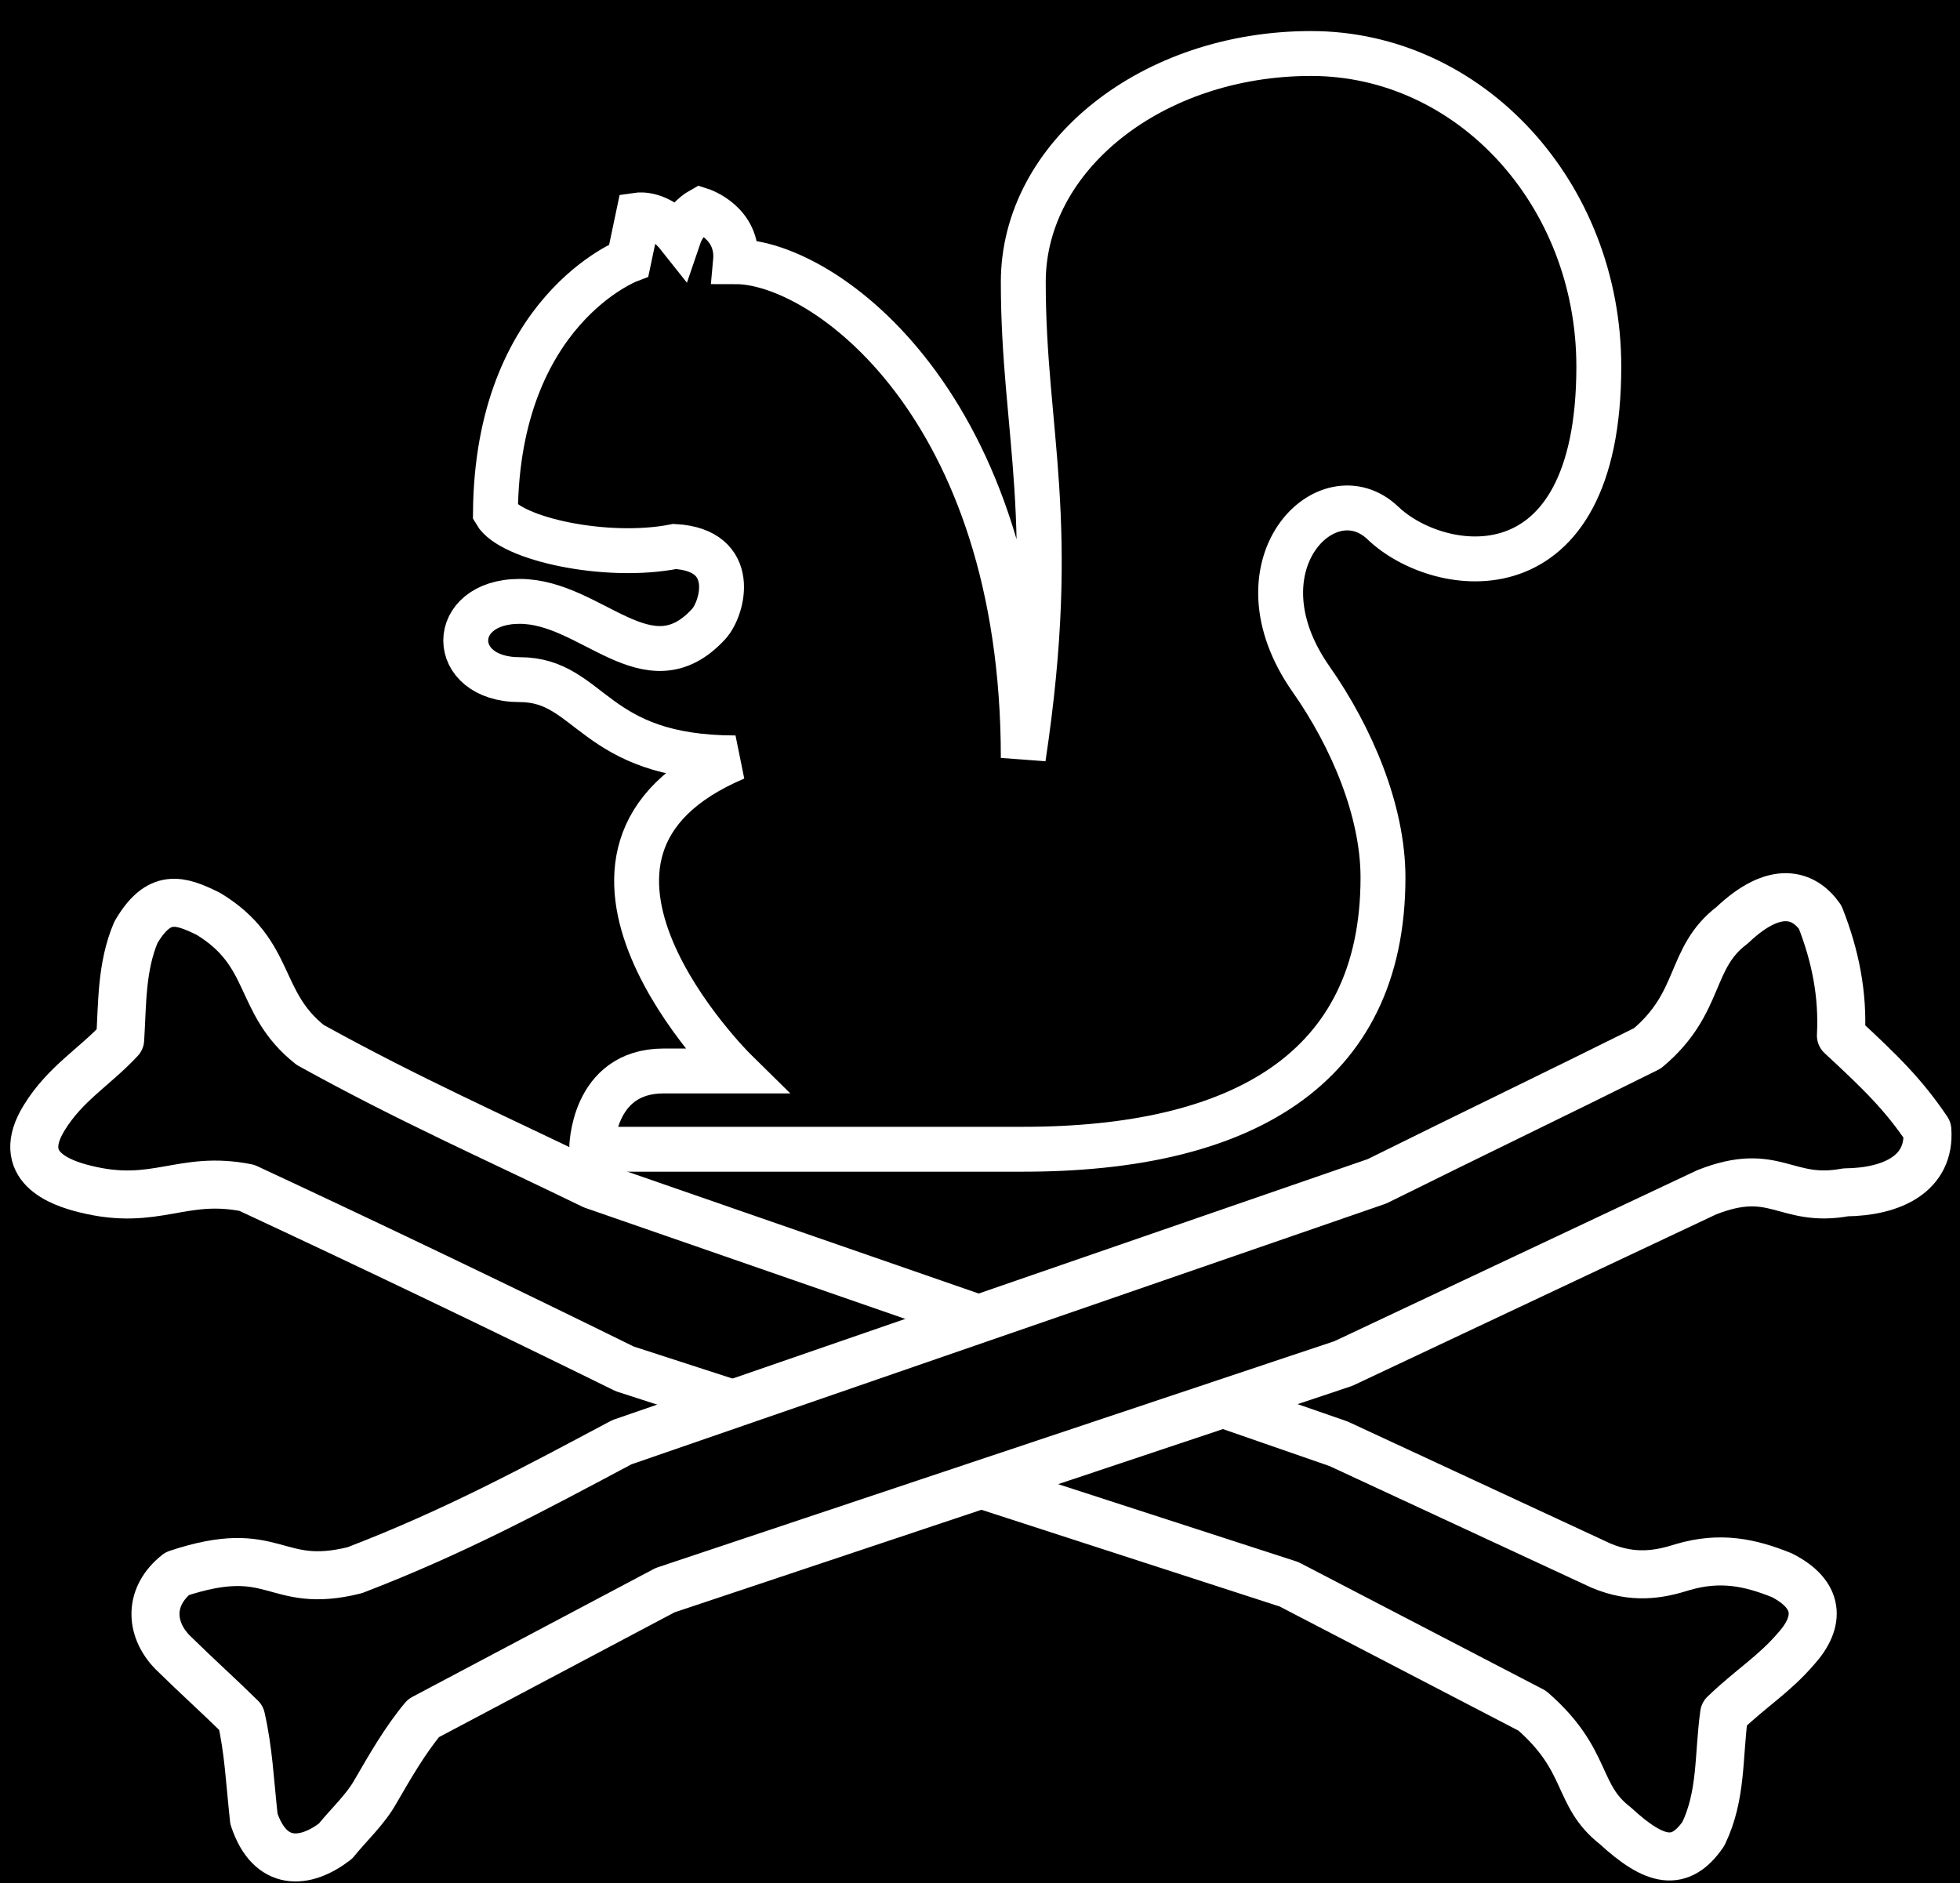
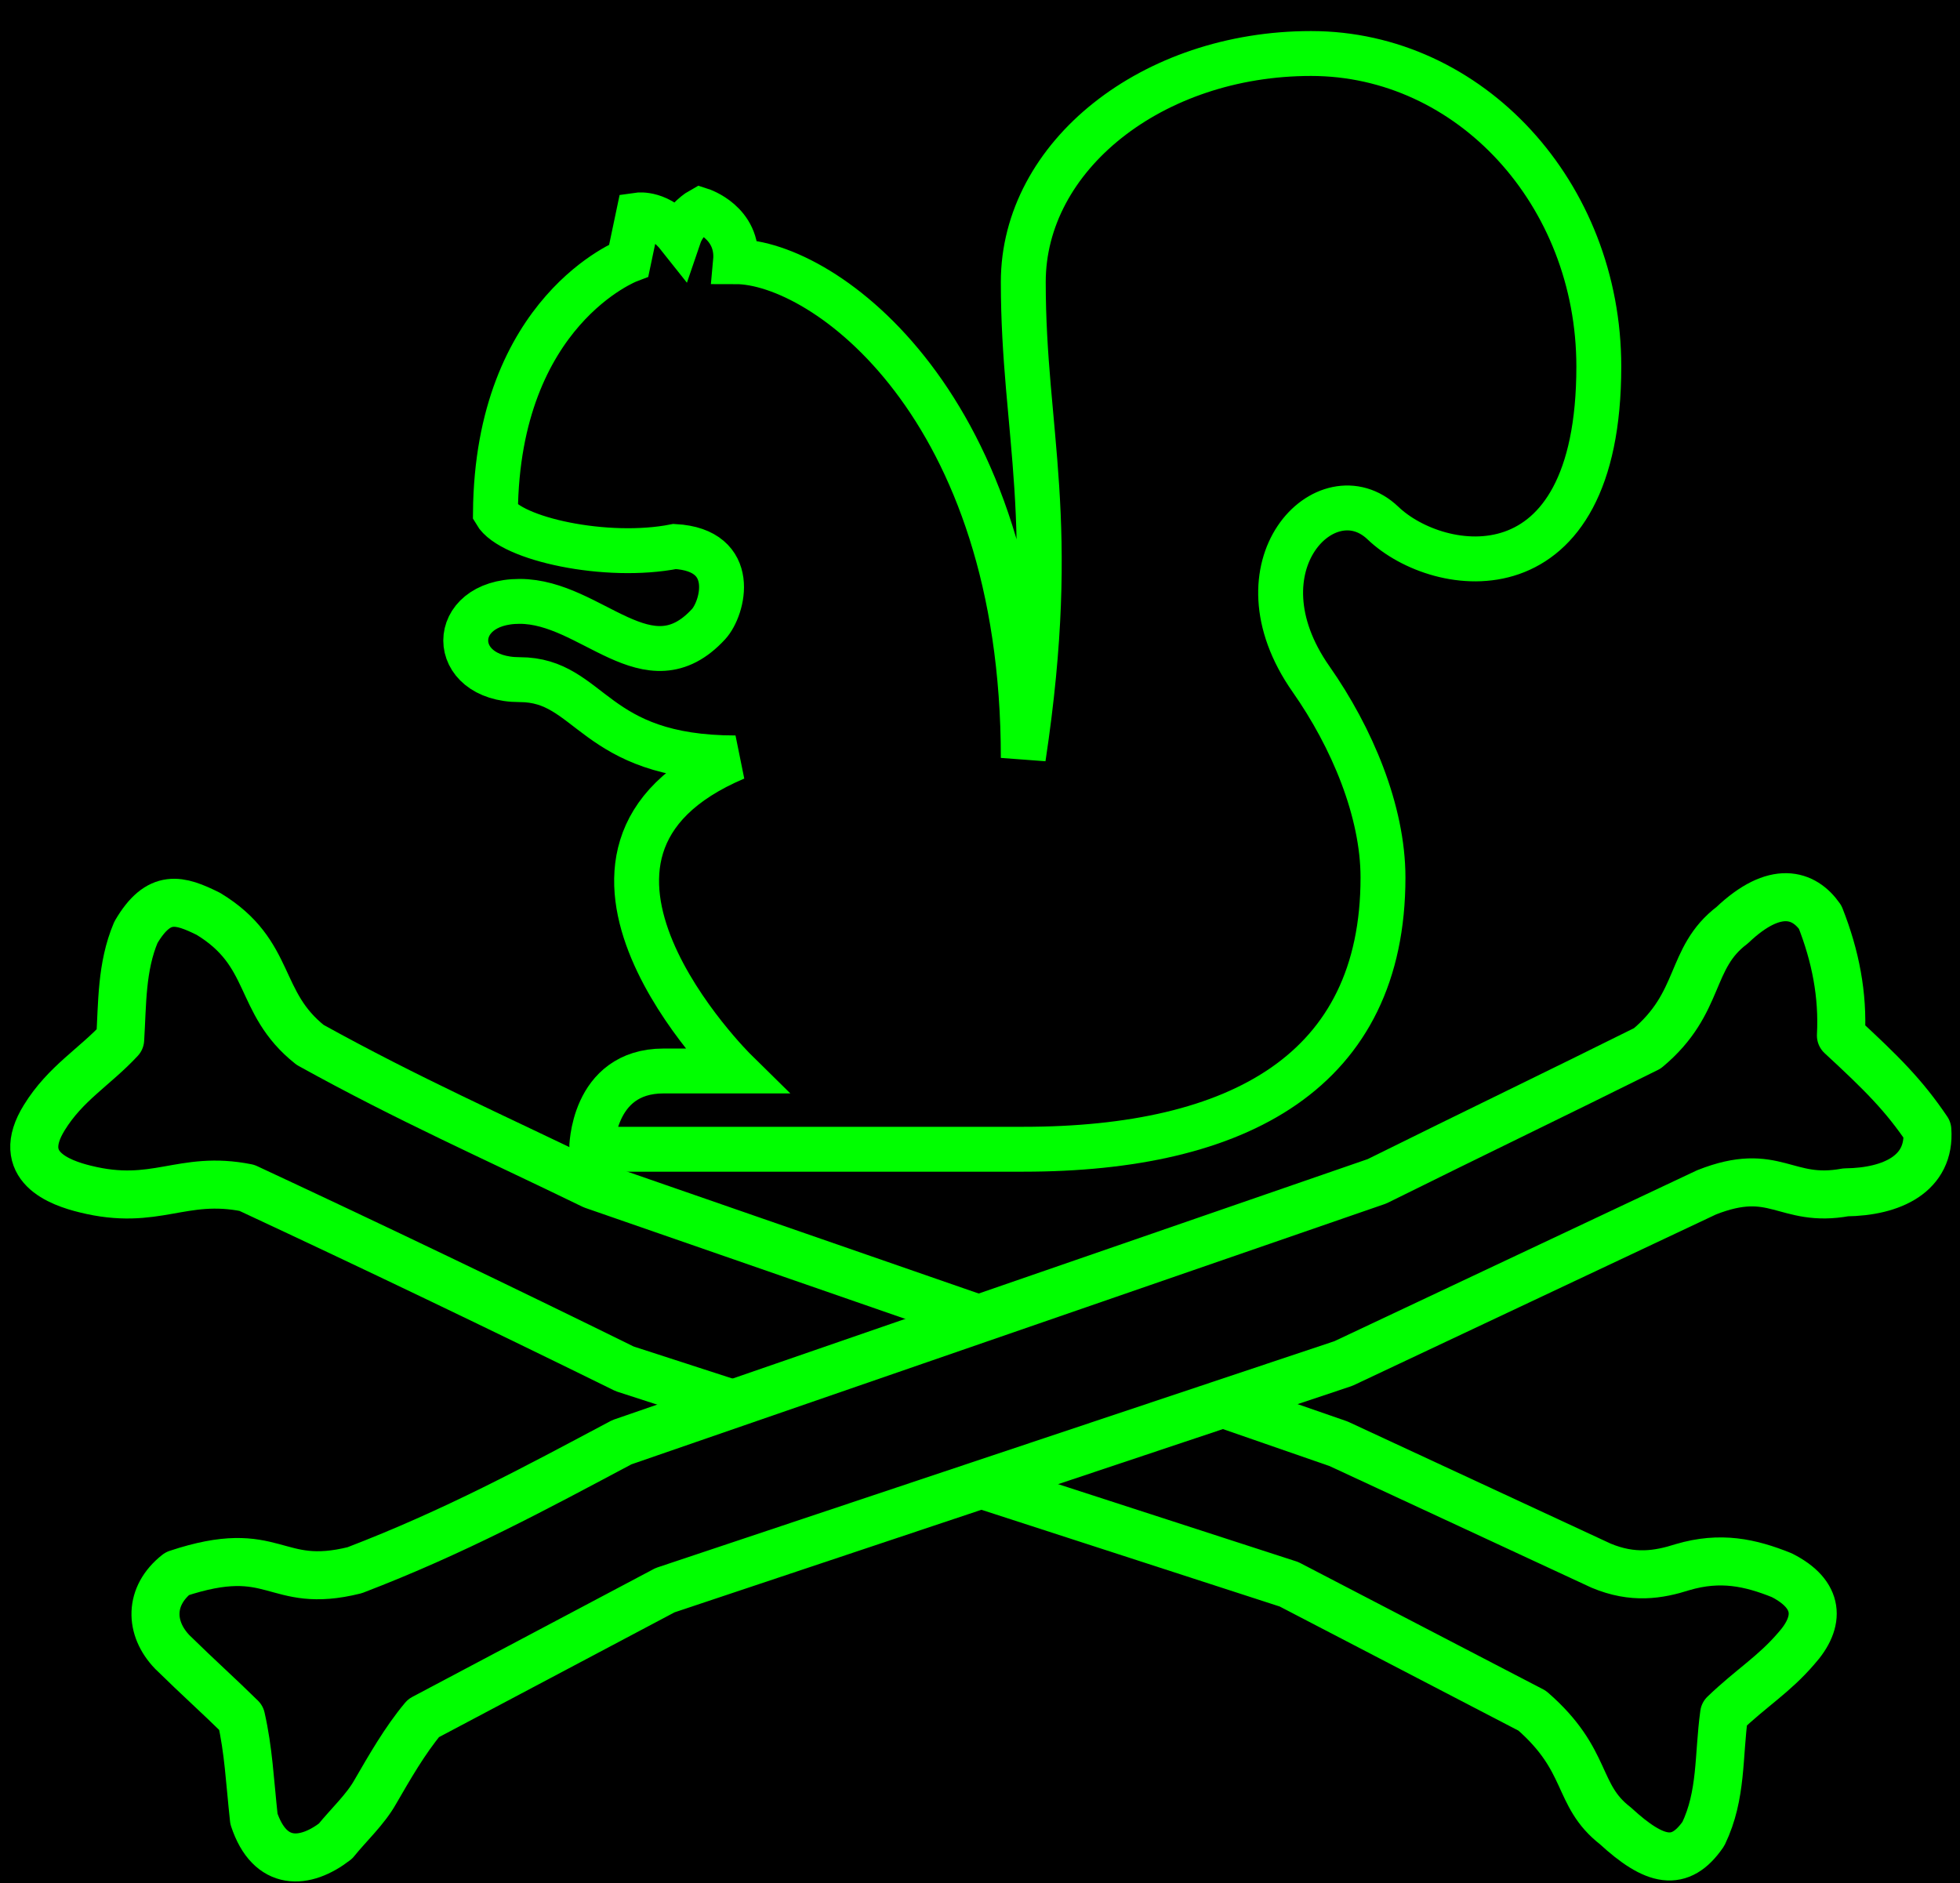
<svg xmlns="http://www.w3.org/2000/svg" width="510" height="490" version="1" id="svg26">
  <defs id="defs30" />
  <g id="layer2" style="display:inline">
    <rect style="opacity:1;fill:#000000;fill-opacity:1;fill-rule:nonzero;stroke:#000000;stroke-width:12.5;stroke-linecap:round;stroke-linejoin:miter;stroke-miterlimit:4;stroke-dasharray:none;stroke-dashoffset:128.518;stroke-opacity:1" id="rect4545" width="526.335" height="514.915" x="-9.343" y="-19.725" />
  </g>
  <g id="layer1">
-     <path d="M335.4 412.27l63.28 32.9c14.98 13.03 11.24 21.9 21.65 29.96 10.26 9.43 16.8 10.96 22.9 2.08 4.85-10.1 3.88-20.2 5.4-31.2 7.08-6.8 12.9-10.2 18.74-17 6.38-7.1 6.1-14.1-3.75-19.1-8.2-3.3-15.96-5-25.8-2.1-6.26 2-12.92 3.1-21.24-.4l-68.28-31.7-194-67.3c-26.1-12.7-47.78-22.2-73.6-36.5-14.02-11.1-9.5-23.8-26.48-34.1-7.47-3.7-12.87-5.4-18.85 4.8-3.82 9-3.52 18.6-4.1 27.9-6.68 7.2-14.24 11.4-19.73 20.3-7.95 12.8 4.1 17 10.6 18.6 18.44 4.6 25.1-3.7 42.1-.3 33.05 15.4 66.4 31.4 98.3 47.1z" id="path2" style="stroke:#ffffff;stroke-opacity:1;fill:#000000;fill-opacity:1" stroke-linejoin="round" stroke-width="12.5" stroke="#000" fill="#FFF" />
-     <path d="M349.56 354.82l94.5-44.54c17.9-7.08 20.4 2.9 36.2 0 12.08-.14 22.07-4.86 21.24-16.23-6.1-9.03-11.8-14.7-22.48-24.57.56-10.54-1.4-20.67-5.4-30.8-4.17-5.97-11.67-8.6-22.9 2.08-11.38 8.6-7.78 20.12-22.07 32.05-23.3 11.6-44.54 21.8-70.35 34.6l-196.5 67.9c-22.75 12.1-43.42 23.3-69.5 33.3-21.24 5.3-20.4-7.7-46.2.9-7.37 5.8-7.23 14.2-1.26 20.4 6.93 6.8 11.8 11.1 17.9 17.1 1.94 8.6 2.22 16 3.33 26.3 4.16 12.6 13.33 11.9 21.23 5.8 3.47-4.3 7.77-8.2 10.4-12.9 3.6-6.2 7.64-13.3 12.5-19.1l62.85-33.3z" id="path4" style="stroke:#ffffff;stroke-opacity:1;fill:#000000;fill-opacity:1" stroke-linejoin="round" stroke-width="12.5" stroke="#000" fill="#FFF" />
-     <path id="path4529" d="m 341.14,13.923 c -41.354,0 -74.877,26.653 -74.877,59.471 0,39.422 9.36,61.778 0,123.835 0,-91.653 -51.771,-129.136 -74.877,-129.136 0.955,-10.238 -9.054,-13.435 -9.054,-13.435 0,0 -4.095,2.267 -5.661,6.869 -5.04,-6.382 -10.575,-5.582 -10.575,-5.582 l -2.484,11.801 c 0,0 -34.234,13.008 -34.7,65.65 3.975,6.869 28.927,12.311 46.645,8.816 16.718,0.941 12.574,16.118 8.831,20.191 -15.794,17.184 -30.442,-5.908 -49.162,-5.908 -18.719,0 -18.719,20.367 0,20.367 18.719,0 18.719,20.367 56.158,20.367 -57.913,24.504 0,81.469 0,81.469 h -18.719 c -18.719,0 -18.719,20.367 -18.719,20.367 h 112.316 c 56.158,0 93.597,-20.367 93.597,-70.707 0,-17.293 -8.102,-36.479 -18.719,-51.627 -20.75,-29.604 4.227,-54.468 18.719,-40.604 14.492,13.864 56.158,20.367 56.158,-40.735 0,-44.994 -33.524,-81.469 -74.877,-81.469 z" style="fill:#000000;fill-opacity:0;stroke:#ffffff;stroke-width:11.682;stroke-miterlimit:4;stroke-dasharray:none;stroke-opacity:1" />
+     <path d="M335.4 412.27l63.28 32.9c14.98 13.03 11.24 21.9 21.65 29.96 10.26 9.43 16.8 10.96 22.9 2.08 4.85-10.1 3.88-20.2 5.4-31.2 7.08-6.8 12.9-10.2 18.74-17 6.38-7.1 6.1-14.1-3.75-19.1-8.2-3.3-15.96-5-25.8-2.1-6.26 2-12.92 3.1-21.24-.4l-68.28-31.7-194-67.3c-26.1-12.7-47.78-22.2-73.6-36.5-14.02-11.1-9.5-23.8-26.48-34.1-7.47-3.7-12.87-5.4-18.85 4.8-3.82 9-3.52 18.6-4.1 27.9-6.68 7.2-14.24 11.4-19.73 20.3-7.95 12.8 4.1 17 10.6 18.6 18.44 4.6 25.1-3.7 42.1-.3 33.05 15.4 66.4 31.4 98.3 47.1z" id="path2" style="stroke:#00ff00;stroke-opacity:1;fill:#000000;fill-opacity:1" stroke-linejoin="round" stroke-width="12.5" stroke="#000" fill="#FFF" />
+     <path d="M349.56 354.82l94.5-44.54c17.9-7.08 20.4 2.9 36.2 0 12.08-.14 22.07-4.86 21.24-16.23-6.1-9.03-11.8-14.7-22.48-24.57.56-10.54-1.4-20.67-5.4-30.8-4.17-5.97-11.67-8.6-22.9 2.08-11.38 8.6-7.78 20.12-22.07 32.05-23.3 11.6-44.54 21.8-70.35 34.6l-196.5 67.9c-22.75 12.1-43.42 23.3-69.5 33.3-21.24 5.3-20.4-7.7-46.2.9-7.37 5.8-7.23 14.2-1.26 20.4 6.93 6.8 11.8 11.1 17.9 17.1 1.94 8.6 2.22 16 3.33 26.3 4.16 12.6 13.33 11.9 21.23 5.8 3.47-4.3 7.77-8.2 10.4-12.9 3.6-6.2 7.64-13.3 12.5-19.1l62.85-33.3z" id="path4" style="stroke:#00ff00;stroke-opacity:1;fill:#000000;fill-opacity:1" stroke-linejoin="round" stroke-width="12.5" stroke="#000" fill="#FFF" />
+     <path id="path4529" d="m 341.14,13.923 c -41.354,0 -74.877,26.653 -74.877,59.471 0,39.422 9.36,61.778 0,123.835 0,-91.653 -51.771,-129.136 -74.877,-129.136 0.955,-10.238 -9.054,-13.435 -9.054,-13.435 0,0 -4.095,2.267 -5.661,6.869 -5.04,-6.382 -10.575,-5.582 -10.575,-5.582 l -2.484,11.801 c 0,0 -34.234,13.008 -34.7,65.65 3.975,6.869 28.927,12.311 46.645,8.816 16.718,0.941 12.574,16.118 8.831,20.191 -15.794,17.184 -30.442,-5.908 -49.162,-5.908 -18.719,0 -18.719,20.367 0,20.367 18.719,0 18.719,20.367 56.158,20.367 -57.913,24.504 0,81.469 0,81.469 h -18.719 c -18.719,0 -18.719,20.367 -18.719,20.367 h 112.316 c 56.158,0 93.597,-20.367 93.597,-70.707 0,-17.293 -8.102,-36.479 -18.719,-51.627 -20.75,-29.604 4.227,-54.468 18.719,-40.604 14.492,13.864 56.158,20.367 56.158,-40.735 0,-44.994 -33.524,-81.469 -74.877,-81.469 z" style="fill:#000000;fill-opacity:0;stroke:#00ff00;stroke-width:11.682;stroke-miterlimit:4;stroke-dasharray:none;stroke-opacity:1" />
  </g>
</svg>
